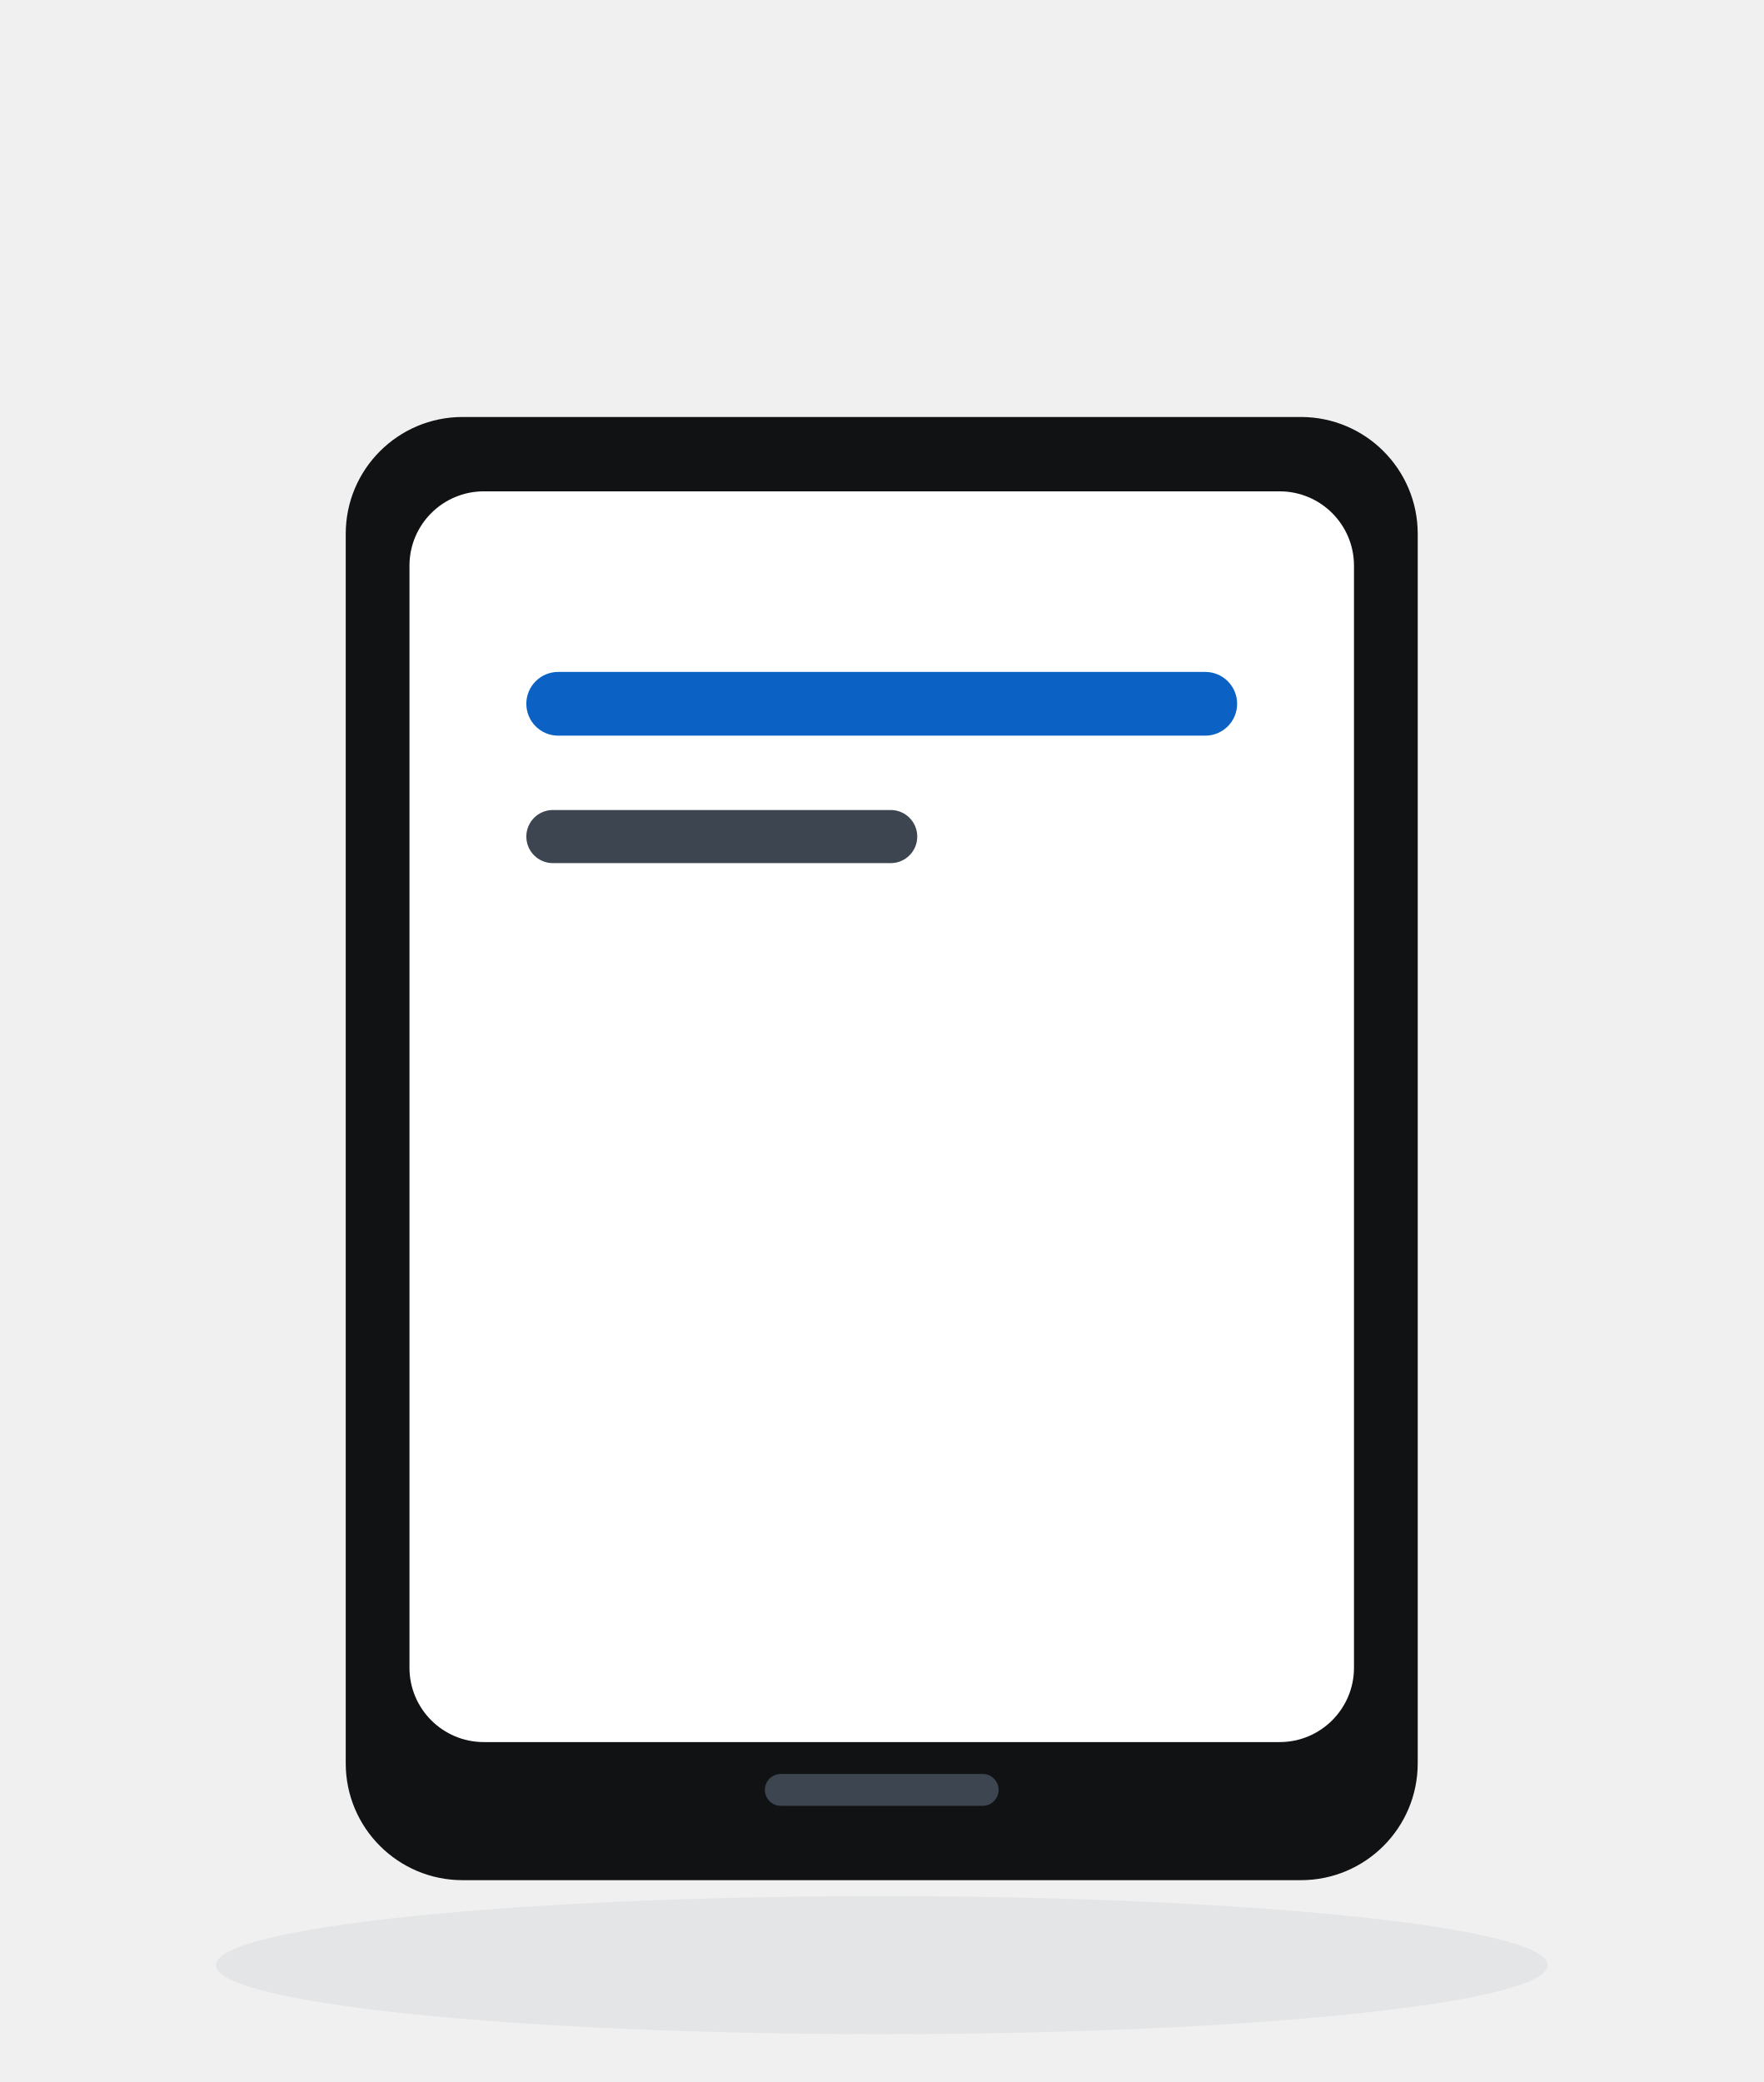
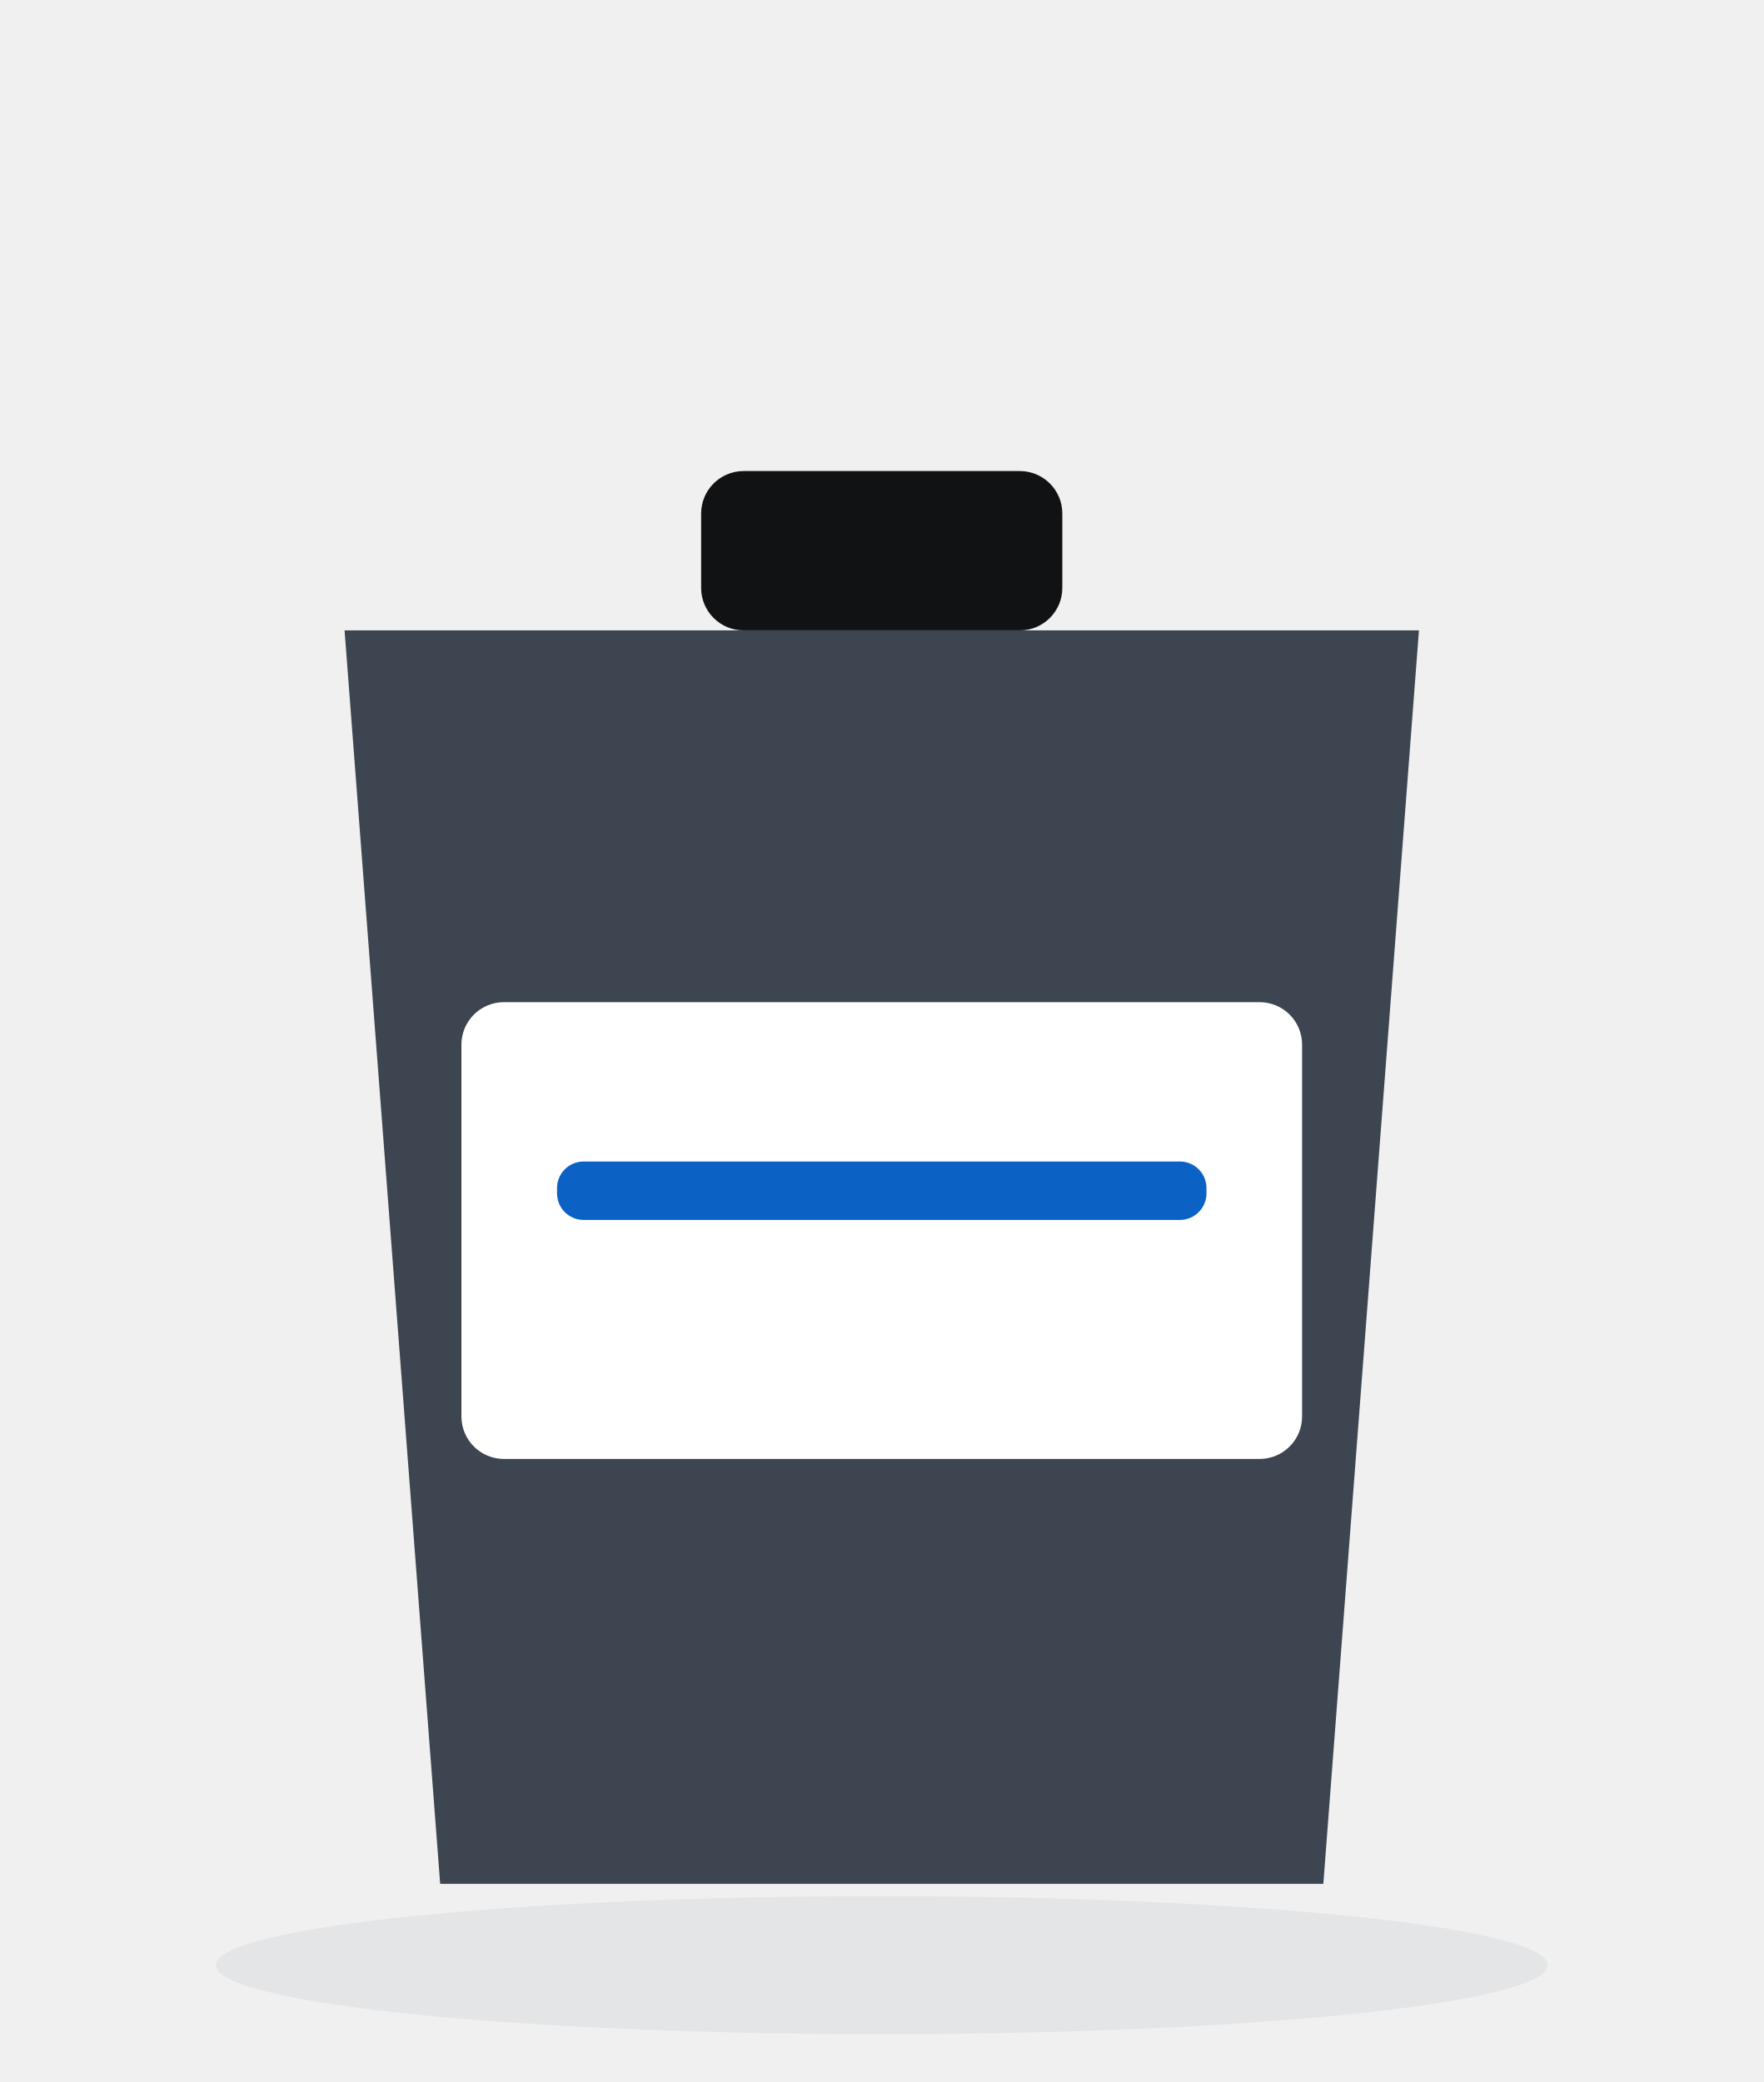
<svg xmlns="http://www.w3.org/2000/svg" viewBox="34 96 332 392" width="332" height="392" role="img">
  <ellipse cx="200" cy="466" rx="125.36" ry="13" fill="#ccd1d6" opacity="0.35" />
-   <rect x="99.09" y="174.51" width="201.82" height="275.49" rx="22" fill="#111214" />
-   <rect x="111.09" y="188.51" width="177.82" height="235.49" rx="14" fill="#ffffff" />
-   <rect x="133.09" y="222.51" width="133.82" height="12" rx="6" fill="#0b62c4" />
-   <rect x="133.09" y="248.51" width="73.6" height="10" rx="5" fill="#3d4550" />
-   <rect x="178" y="430" width="44" height="6" rx="3" fill="#3d4550" />
+   <rect x="166" y="184.69" width="68" height="30" rx="8" fill="#111214" />
+   <path d="M98.87 214.69 h202.27 l-18 236 h-166.27 z" fill="#3d4550" />
+   <rect x="120.87" y="284.69" width="158.27" height="86" rx="8" fill="#ffffff" />
+   <rect x="138.87" y="314.69" width="122.27" height="11" rx="5" fill="#0b62c4" />
</svg>
